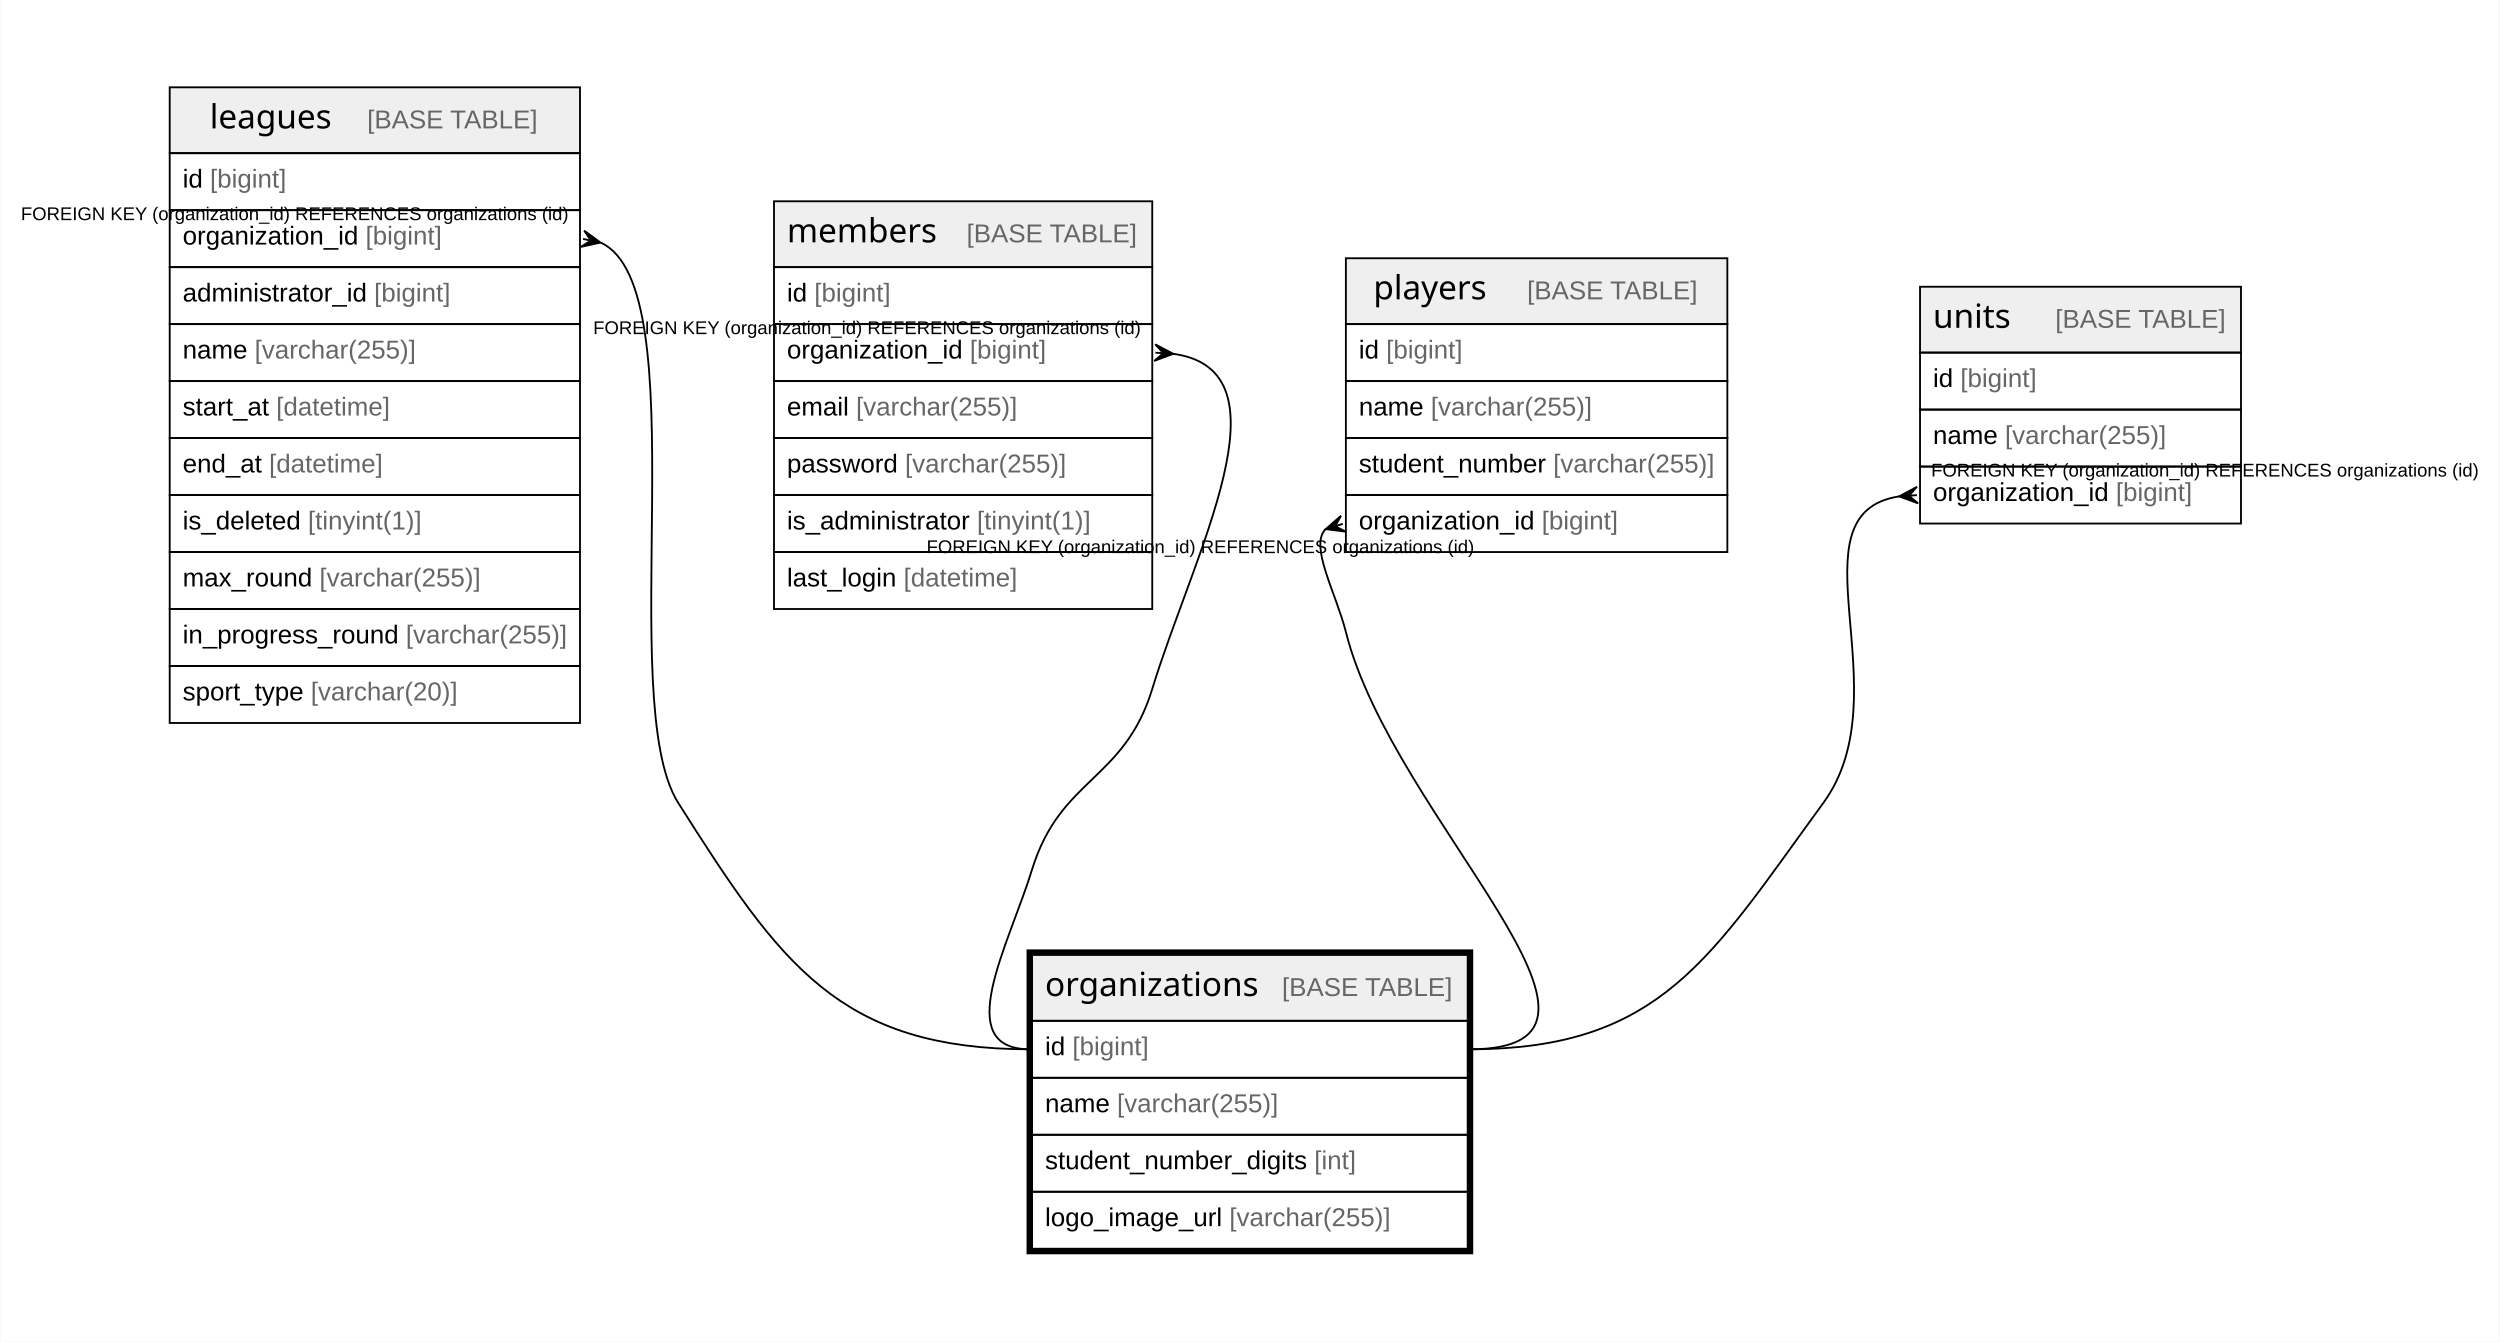
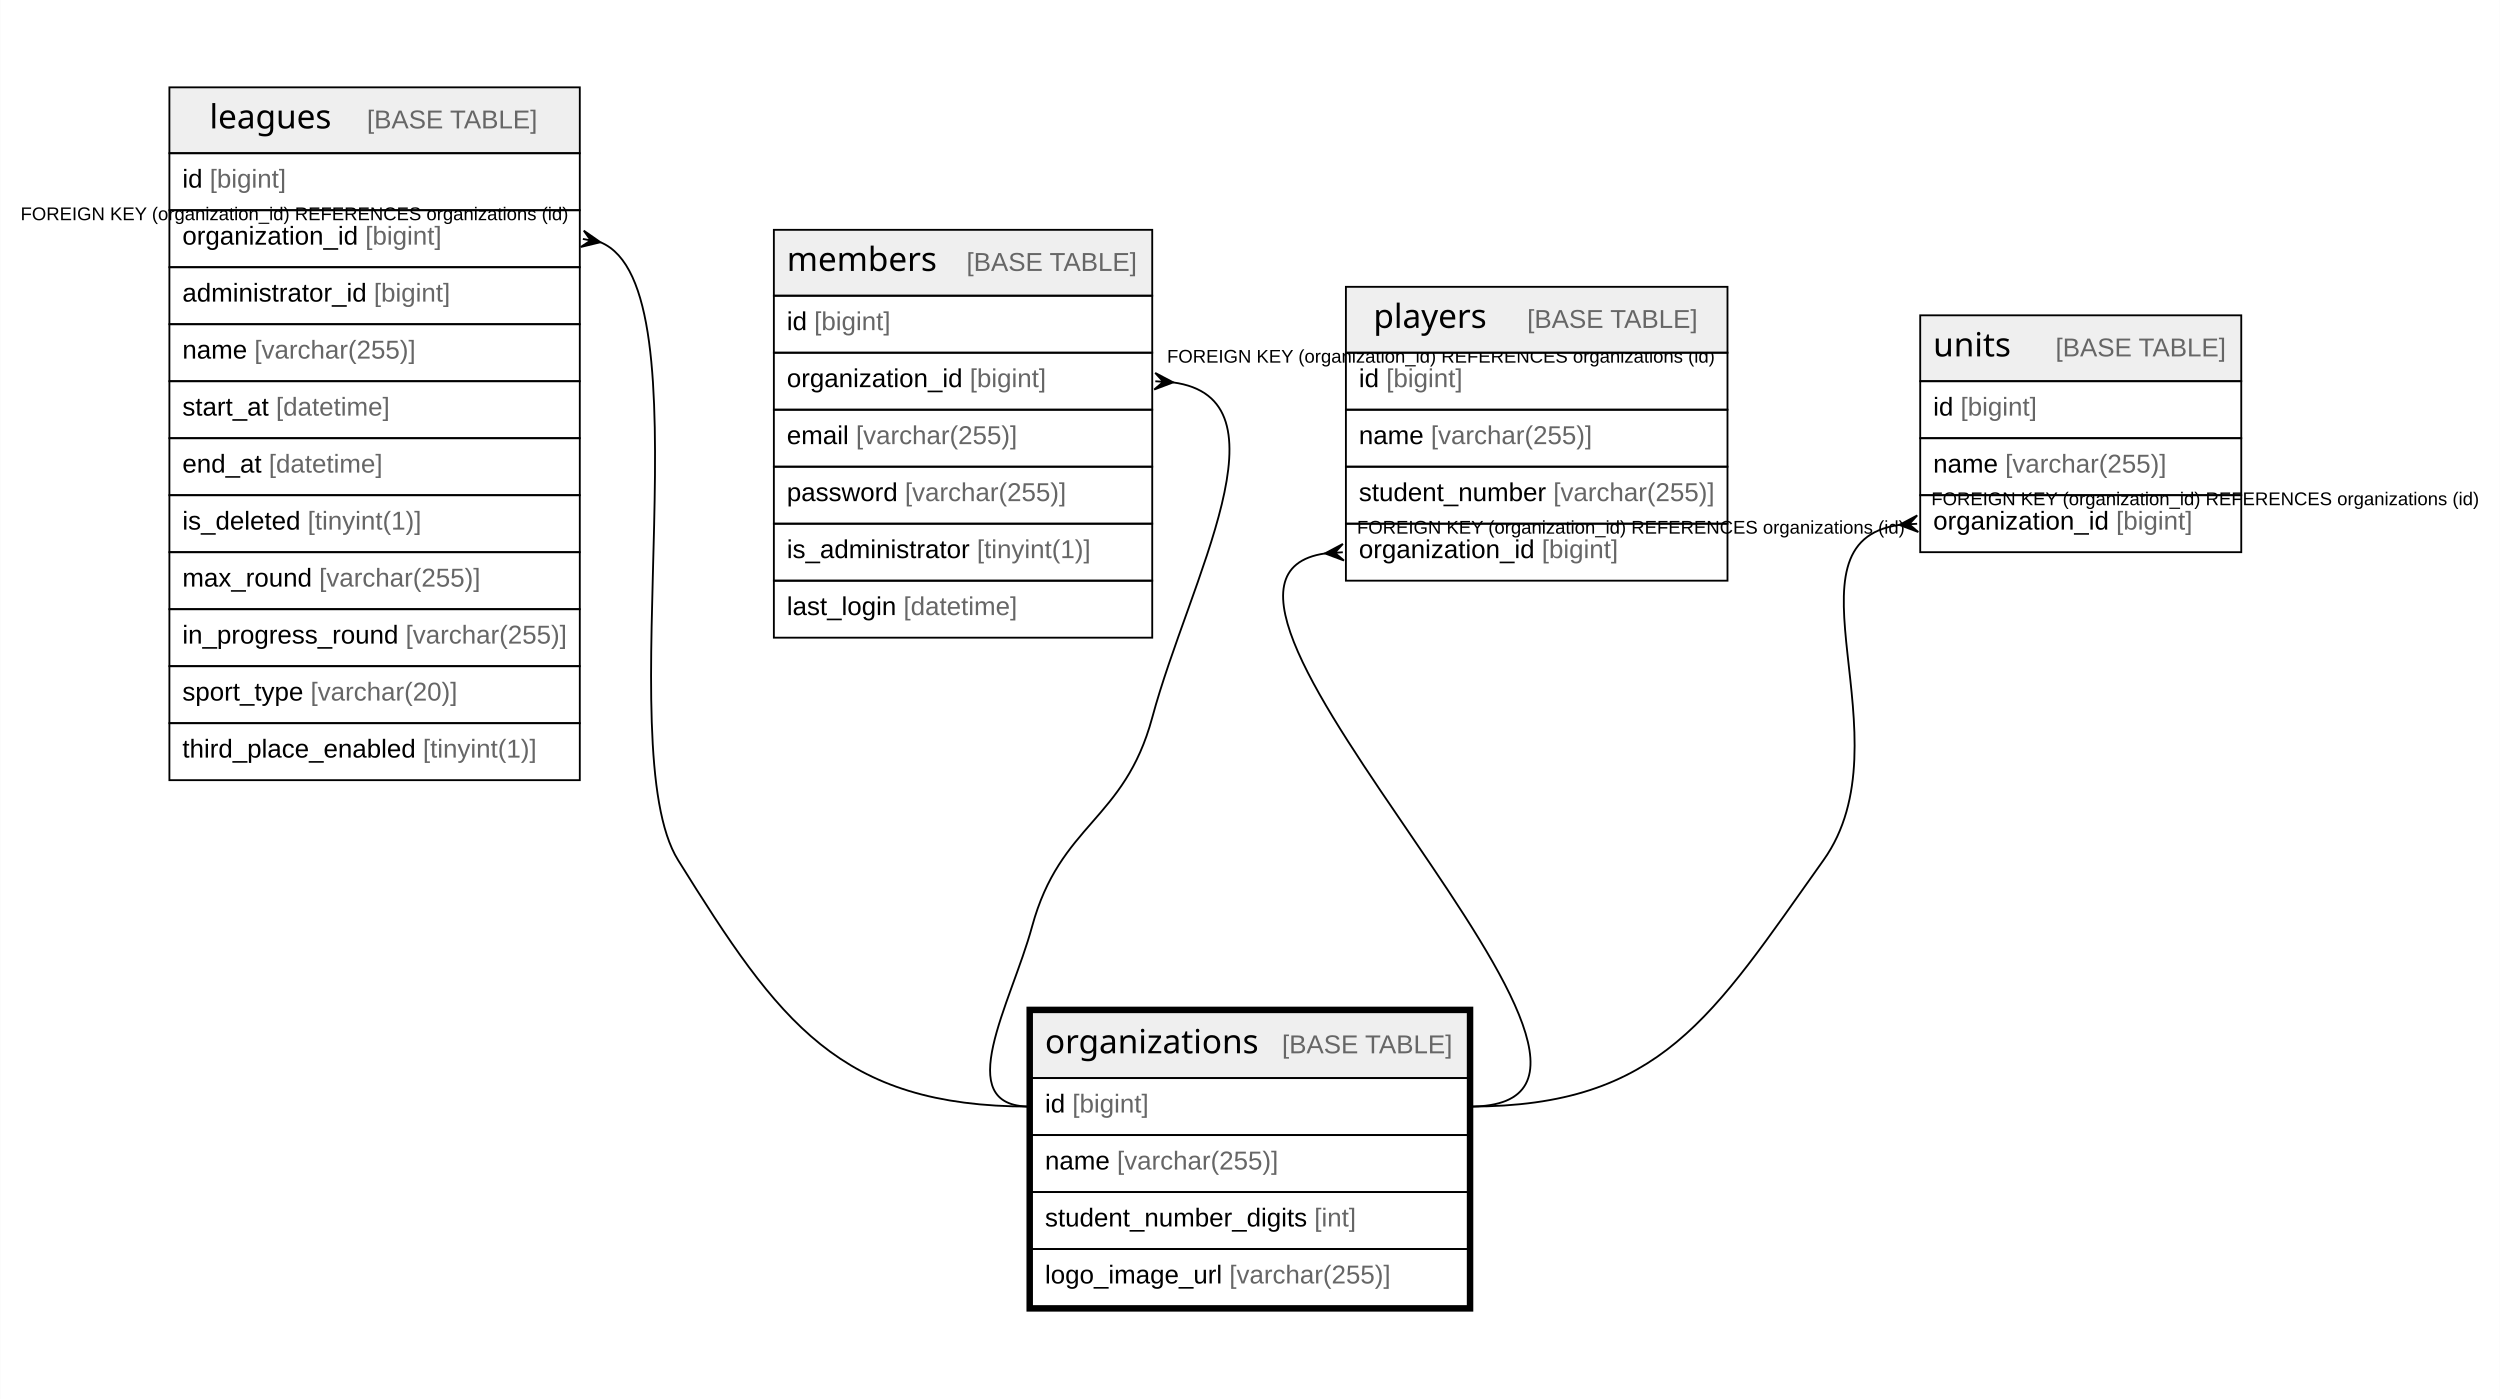
- <svg xmlns="http://www.w3.org/2000/svg" width="1351pt" height="725pt" viewBox="0.00 0.00 1350.79 725.20">
-   <g id="graph0" class="graph" transform="scale(1 1) rotate(0) translate(4 721.2)">
-     <polygon fill="white" stroke="none" points="-4,4 -4,-721.2 1346.79,-721.2 1346.79,4 -4,4" />
+ <svg xmlns="http://www.w3.org/2000/svg" width="1351pt" height="756pt" viewBox="0.00 0.00 1350.79 756.00">
+   <g id="graph0" class="graph" transform="scale(1 1) rotate(0) translate(4 752)">
+     <polygon fill="white" stroke="none" points="-4,4 -4,-752 1346.79,-752 1346.79,4 -4,4" />
    <g id="node1" class="node">
      <polygon fill="#efefef" stroke="none" points="553.6,-169.4 553.6,-205 789.06,-205 789.06,-169.4 553.6,-169.4" />
      <polygon fill="none" stroke="black" points="553.6,-169.4 553.6,-205 789.06,-205 789.06,-169.4 553.6,-169.4" />
      <text text-anchor="start" x="560.6" y="-182.8" font-family="Arial Bold" font-size="18.00">organizations</text>
      <text text-anchor="start" x="657.57" y="-182.8" font-family="Arial" font-size="14.00">    </text>
      <text text-anchor="start" x="688.68" y="-182.8" font-family="Arial" font-size="14.00" fill="#666666">[BASE TABLE]</text>
      <polygon fill="none" stroke="black" points="553.6,-138.6 553.6,-169.4 789.06,-169.4 789.06,-138.6 553.6,-138.6" />
      <text text-anchor="start" x="560.6" y="-150.8" font-family="Arial" font-size="14.00">id </text>
      <text text-anchor="start" x="575.38" y="-150.8" font-family="Arial" font-size="14.00" fill="#666666">[bigint]</text>
      <polygon fill="none" stroke="black" points="553.6,-107.8 553.6,-138.6 789.06,-138.6 789.06,-107.8 553.6,-107.8" />
      <text text-anchor="start" x="560.6" y="-120" font-family="Arial" font-size="14.00">name </text>
      <text text-anchor="start" x="599.51" y="-120" font-family="Arial" font-size="14.00" fill="#666666">[varchar(255)]</text>
      <polygon fill="none" stroke="black" points="553.6,-77 553.6,-107.8 789.06,-107.8 789.06,-77 553.6,-77" />
      <text text-anchor="start" x="560.6" y="-89.2" font-family="Arial" font-size="14.00">student_number_digits </text>
      <text text-anchor="start" x="706.13" y="-89.2" font-family="Arial" font-size="14.00" fill="#666666">[int]</text>
      <polygon fill="none" stroke="black" points="553.6,-46.2 553.6,-77 789.06,-77 789.06,-46.2 553.6,-46.2" />
      <text text-anchor="start" x="560.6" y="-58.4" font-family="Arial" font-size="14.00">logo_image_url </text>
      <text text-anchor="start" x="660.22" y="-58.4" font-family="Arial" font-size="14.00" fill="#666666">[varchar(255)]</text>
      <polygon fill="none" stroke="black" stroke-width="3" points="552.1,-44.7 552.1,-206.5 790.56,-206.5 790.56,-44.7 552.1,-44.7" />
    </g>
    <g id="node2" class="node">
-       <polygon fill="#efefef" stroke="none" points="87.44,-638.4 87.44,-674 309.22,-674 309.22,-638.4 87.44,-638.4" />
-       <polygon fill="none" stroke="black" points="87.44,-638.4 87.44,-674 309.22,-674 309.22,-638.4 87.44,-638.4" />
-       <text text-anchor="start" x="109.1" y="-651.8" font-family="Arial Bold" font-size="18.00">leagues</text>
-       <text text-anchor="start" x="163.07" y="-651.8" font-family="Arial" font-size="14.00">    </text>
-       <text text-anchor="start" x="194.19" y="-651.8" font-family="Arial" font-size="14.00" fill="#666666">[BASE TABLE]</text>
+       <polygon fill="#efefef" stroke="none" points="87.44,-669.2 87.44,-704.8 309.22,-704.8 309.22,-669.2 87.44,-669.2" />
+       <polygon fill="none" stroke="black" points="87.44,-669.2 87.44,-704.8 309.22,-704.8 309.22,-669.2 87.44,-669.2" />
+       <text text-anchor="start" x="109.1" y="-682.6" font-family="Arial Bold" font-size="18.00">leagues</text>
+       <text text-anchor="start" x="163.07" y="-682.6" font-family="Arial" font-size="14.00">    </text>
+       <text text-anchor="start" x="194.19" y="-682.6" font-family="Arial" font-size="14.00" fill="#666666">[BASE TABLE]</text>
+       <polygon fill="none" stroke="black" points="87.44,-638.4 87.44,-669.2 309.22,-669.2 309.22,-638.4 87.44,-638.4" />
+       <text text-anchor="start" x="94.44" y="-650.6" font-family="Arial" font-size="14.00">id </text>
+       <text text-anchor="start" x="109.22" y="-650.6" font-family="Arial" font-size="14.00" fill="#666666">[bigint]</text>
      <polygon fill="none" stroke="black" points="87.44,-607.6 87.44,-638.4 309.22,-638.4 309.22,-607.6 87.44,-607.6" />
-       <text text-anchor="start" x="94.44" y="-619.8" font-family="Arial" font-size="14.00">id </text>
-       <text text-anchor="start" x="109.22" y="-619.8" font-family="Arial" font-size="14.00" fill="#666666">[bigint]</text>
+       <text text-anchor="start" x="94.44" y="-619.8" font-family="Arial" font-size="14.00">organization_id </text>
+       <text text-anchor="start" x="193.29" y="-619.8" font-family="Arial" font-size="14.00" fill="#666666">[bigint]</text>
      <polygon fill="none" stroke="black" points="87.44,-576.8 87.44,-607.6 309.22,-607.6 309.22,-576.8 87.44,-576.8" />
-       <text text-anchor="start" x="94.44" y="-589" font-family="Arial" font-size="14.00">organization_id </text>
-       <text text-anchor="start" x="193.29" y="-589" font-family="Arial" font-size="14.00" fill="#666666">[bigint]</text>
+       <text text-anchor="start" x="94.44" y="-589" font-family="Arial" font-size="14.00">administrator_id </text>
+       <text text-anchor="start" x="197.93" y="-589" font-family="Arial" font-size="14.00" fill="#666666">[bigint]</text>
      <polygon fill="none" stroke="black" points="87.44,-546 87.44,-576.8 309.22,-576.8 309.22,-546 87.44,-546" />
-       <text text-anchor="start" x="94.44" y="-558.2" font-family="Arial" font-size="14.00">administrator_id </text>
-       <text text-anchor="start" x="197.93" y="-558.2" font-family="Arial" font-size="14.00" fill="#666666">[bigint]</text>
+       <text text-anchor="start" x="94.44" y="-558.2" font-family="Arial" font-size="14.00">name </text>
+       <text text-anchor="start" x="133.35" y="-558.2" font-family="Arial" font-size="14.00" fill="#666666">[varchar(255)]</text>
      <polygon fill="none" stroke="black" points="87.44,-515.2 87.44,-546 309.22,-546 309.22,-515.2 87.44,-515.2" />
-       <text text-anchor="start" x="94.44" y="-527.4" font-family="Arial" font-size="14.00">name </text>
-       <text text-anchor="start" x="133.35" y="-527.4" font-family="Arial" font-size="14.00" fill="#666666">[varchar(255)]</text>
+       <text text-anchor="start" x="94.44" y="-527.4" font-family="Arial" font-size="14.00">start_at </text>
+       <text text-anchor="start" x="145.02" y="-527.4" font-family="Arial" font-size="14.00" fill="#666666">[datetime]</text>
      <polygon fill="none" stroke="black" points="87.44,-484.4 87.44,-515.2 309.22,-515.2 309.22,-484.4 87.44,-484.4" />
-       <text text-anchor="start" x="94.44" y="-496.6" font-family="Arial" font-size="14.00">start_at </text>
-       <text text-anchor="start" x="145.02" y="-496.6" font-family="Arial" font-size="14.00" fill="#666666">[datetime]</text>
+       <text text-anchor="start" x="94.44" y="-496.6" font-family="Arial" font-size="14.00">end_at </text>
+       <text text-anchor="start" x="141.15" y="-496.6" font-family="Arial" font-size="14.00" fill="#666666">[datetime]</text>
      <polygon fill="none" stroke="black" points="87.44,-453.6 87.44,-484.4 309.22,-484.4 309.22,-453.6 87.44,-453.6" />
-       <text text-anchor="start" x="94.44" y="-465.8" font-family="Arial" font-size="14.00">end_at </text>
-       <text text-anchor="start" x="141.15" y="-465.8" font-family="Arial" font-size="14.00" fill="#666666">[datetime]</text>
+       <text text-anchor="start" x="94.44" y="-465.8" font-family="Arial" font-size="14.00">is_deleted </text>
+       <text text-anchor="start" x="162.15" y="-465.8" font-family="Arial" font-size="14.00" fill="#666666">[tinyint(1)]</text>
      <polygon fill="none" stroke="black" points="87.44,-422.8 87.44,-453.6 309.22,-453.6 309.22,-422.8 87.44,-422.8" />
-       <text text-anchor="start" x="94.44" y="-435" font-family="Arial" font-size="14.00">is_deleted </text>
-       <text text-anchor="start" x="162.15" y="-435" font-family="Arial" font-size="14.00" fill="#666666">[tinyint(1)]</text>
+       <text text-anchor="start" x="94.44" y="-435" font-family="Arial" font-size="14.00">max_round </text>
+       <text text-anchor="start" x="168.37" y="-435" font-family="Arial" font-size="14.00" fill="#666666">[varchar(255)]</text>
      <polygon fill="none" stroke="black" points="87.44,-392 87.44,-422.8 309.22,-422.8 309.22,-392 87.44,-392" />
-       <text text-anchor="start" x="94.44" y="-404.2" font-family="Arial" font-size="14.00">max_round </text>
-       <text text-anchor="start" x="168.37" y="-404.2" font-family="Arial" font-size="14.00" fill="#666666">[varchar(255)]</text>
+       <text text-anchor="start" x="94.44" y="-404.2" font-family="Arial" font-size="14.00">in_progress_round </text>
+       <text text-anchor="start" x="215.07" y="-404.2" font-family="Arial" font-size="14.00" fill="#666666">[varchar(255)]</text>
      <polygon fill="none" stroke="black" points="87.44,-361.2 87.44,-392 309.22,-392 309.22,-361.2 87.44,-361.2" />
-       <text text-anchor="start" x="94.44" y="-373.4" font-family="Arial" font-size="14.00">in_progress_round </text>
-       <text text-anchor="start" x="215.07" y="-373.4" font-family="Arial" font-size="14.00" fill="#666666">[varchar(255)]</text>
+       <text text-anchor="start" x="94.44" y="-373.4" font-family="Arial" font-size="14.00">sport_type </text>
+       <text text-anchor="start" x="163.7" y="-373.4" font-family="Arial" font-size="14.00" fill="#666666">[varchar(20)]</text>
      <polygon fill="none" stroke="black" points="87.44,-330.4 87.44,-361.2 309.22,-361.2 309.22,-330.4 87.44,-330.4" />
-       <text text-anchor="start" x="94.44" y="-342.6" font-family="Arial" font-size="14.00">sport_type </text>
-       <text text-anchor="start" x="163.7" y="-342.6" font-family="Arial" font-size="14.00" fill="#666666">[varchar(20)]</text>
+       <text text-anchor="start" x="94.44" y="-342.6" font-family="Arial" font-size="14.00">third_place_enabled </text>
+       <text text-anchor="start" x="224.43" y="-342.6" font-family="Arial" font-size="14.00" fill="#666666">[tinyint(1)]</text>
    </g>
    <g id="edge1" class="edge">
-       <path fill="none" stroke="black" d="M320.44,-590.06C373.4,-565.76 327.55,-342.11 362.33,-287.2 417.56,-200 449.37,-154 552.6,-154" />
-       <polygon fill="black" stroke="black" points="320.33,-590.08 309.62,-587.73 315.11,-591.17 310.87,-592.06 310.87,-592.06 310.87,-592.06 315.11,-591.17 311.47,-596.54 320.33,-590.08" />
-       <text text-anchor="start" x="7" y="-602.2" font-family="Arial" font-size="10.00">FOREIGN KEY (organization_id) REFERENCES organizations (id)</text>
+       <path fill="none" stroke="black" d="M320.31,-621.11C379.79,-596.96 324.36,-348.17 362.33,-287.2 416.9,-199.58 449.37,-154 552.6,-154" />
+       <polygon fill="black" stroke="black" points="320.37,-621.1 309.72,-618.52 315.13,-622.08 310.87,-622.88 310.87,-622.88 310.87,-622.88 315.13,-622.08 311.37,-627.36 320.37,-621.1" />
+       <text text-anchor="start" x="7" y="-633" font-family="Arial" font-size="10.00">FOREIGN KEY (organization_id) REFERENCES organizations (id)</text>
    </g>
    <g id="node3" class="node">
-       <polygon fill="#efefef" stroke="none" points="414.09,-576.8 414.09,-612.4 618.56,-612.4 618.56,-576.8 414.09,-576.8" />
-       <polygon fill="none" stroke="black" points="414.09,-576.8 414.09,-612.4 618.56,-612.4 618.56,-576.8 414.09,-576.8" />
-       <text text-anchor="start" x="421.09" y="-590.2" font-family="Arial Bold" font-size="18.00">members</text>
-       <text text-anchor="start" x="487.07" y="-590.2" font-family="Arial" font-size="14.00">    </text>
-       <text text-anchor="start" x="518.19" y="-590.2" font-family="Arial" font-size="14.00" fill="#666666">[BASE TABLE]</text>
-       <polygon fill="none" stroke="black" points="414.09,-546 414.09,-576.8 618.56,-576.8 618.56,-546 414.09,-546" />
-       <text text-anchor="start" x="421.09" y="-558.2" font-family="Arial" font-size="14.00">id </text>
-       <text text-anchor="start" x="435.88" y="-558.2" font-family="Arial" font-size="14.00" fill="#666666">[bigint]</text>
-       <polygon fill="none" stroke="black" points="414.09,-515.2 414.09,-546 618.56,-546 618.56,-515.2 414.09,-515.2" />
-       <text text-anchor="start" x="421.09" y="-527.4" font-family="Arial" font-size="14.00">organization_id </text>
-       <text text-anchor="start" x="519.94" y="-527.4" font-family="Arial" font-size="14.00" fill="#666666">[bigint]</text>
-       <polygon fill="none" stroke="black" points="414.09,-484.4 414.09,-515.2 618.56,-515.2 618.56,-484.4 414.09,-484.4" />
-       <text text-anchor="start" x="421.09" y="-496.6" font-family="Arial" font-size="14.00">email </text>
-       <text text-anchor="start" x="458.44" y="-496.6" font-family="Arial" font-size="14.00" fill="#666666">[varchar(255)]</text>
-       <polygon fill="none" stroke="black" points="414.09,-453.6 414.09,-484.4 618.56,-484.4 618.56,-453.6 414.09,-453.6" />
-       <text text-anchor="start" x="421.09" y="-465.8" font-family="Arial" font-size="14.00">password </text>
-       <text text-anchor="start" x="484.9" y="-465.8" font-family="Arial" font-size="14.00" fill="#666666">[varchar(255)]</text>
-       <polygon fill="none" stroke="black" points="414.09,-422.8 414.09,-453.6 618.56,-453.6 618.56,-422.8 414.09,-422.8" />
-       <text text-anchor="start" x="421.09" y="-435" font-family="Arial" font-size="14.00">is_administrator </text>
-       <text text-anchor="start" x="523.8" y="-435" font-family="Arial" font-size="14.00" fill="#666666">[tinyint(1)]</text>
-       <polygon fill="none" stroke="black" points="414.09,-392 414.09,-422.8 618.56,-422.8 618.56,-392 414.09,-392" />
-       <text text-anchor="start" x="421.09" y="-404.2" font-family="Arial" font-size="14.00">last_login </text>
-       <text text-anchor="start" x="484.13" y="-404.2" font-family="Arial" font-size="14.00" fill="#666666">[datetime]</text>
+       <polygon fill="#efefef" stroke="none" points="414.09,-592.2 414.09,-627.8 618.56,-627.8 618.56,-592.2 414.09,-592.2" />
+       <polygon fill="none" stroke="black" points="414.09,-592.2 414.09,-627.8 618.56,-627.8 618.56,-592.2 414.09,-592.2" />
+       <text text-anchor="start" x="421.09" y="-605.6" font-family="Arial Bold" font-size="18.00">members</text>
+       <text text-anchor="start" x="487.07" y="-605.6" font-family="Arial" font-size="14.00">    </text>
+       <text text-anchor="start" x="518.19" y="-605.6" font-family="Arial" font-size="14.00" fill="#666666">[BASE TABLE]</text>
+       <polygon fill="none" stroke="black" points="414.09,-561.4 414.09,-592.2 618.56,-592.2 618.56,-561.4 414.09,-561.4" />
+       <text text-anchor="start" x="421.09" y="-573.6" font-family="Arial" font-size="14.00">id </text>
+       <text text-anchor="start" x="435.88" y="-573.6" font-family="Arial" font-size="14.00" fill="#666666">[bigint]</text>
+       <polygon fill="none" stroke="black" points="414.09,-530.6 414.09,-561.4 618.56,-561.4 618.56,-530.6 414.09,-530.6" />
+       <text text-anchor="start" x="421.09" y="-542.8" font-family="Arial" font-size="14.00">organization_id </text>
+       <text text-anchor="start" x="519.94" y="-542.8" font-family="Arial" font-size="14.00" fill="#666666">[bigint]</text>
+       <polygon fill="none" stroke="black" points="414.09,-499.8 414.09,-530.6 618.56,-530.6 618.56,-499.8 414.09,-499.8" />
+       <text text-anchor="start" x="421.09" y="-512" font-family="Arial" font-size="14.00">email </text>
+       <text text-anchor="start" x="458.44" y="-512" font-family="Arial" font-size="14.00" fill="#666666">[varchar(255)]</text>
+       <polygon fill="none" stroke="black" points="414.09,-469 414.09,-499.8 618.56,-499.8 618.56,-469 414.09,-469" />
+       <text text-anchor="start" x="421.09" y="-481.2" font-family="Arial" font-size="14.00">password </text>
+       <text text-anchor="start" x="484.9" y="-481.2" font-family="Arial" font-size="14.00" fill="#666666">[varchar(255)]</text>
+       <polygon fill="none" stroke="black" points="414.09,-438.2 414.09,-469 618.56,-469 618.56,-438.2 414.09,-438.2" />
+       <text text-anchor="start" x="421.09" y="-450.4" font-family="Arial" font-size="14.00">is_administrator </text>
+       <text text-anchor="start" x="523.8" y="-450.4" font-family="Arial" font-size="14.00" fill="#666666">[tinyint(1)]</text>
+       <polygon fill="none" stroke="black" points="414.09,-407.4 414.09,-438.2 618.56,-438.2 618.56,-407.4 414.09,-407.4" />
+       <text text-anchor="start" x="421.09" y="-419.6" font-family="Arial" font-size="14.00">last_login </text>
+       <text text-anchor="start" x="484.13" y="-419.6" font-family="Arial" font-size="14.00" fill="#666666">[datetime]</text>
    </g>
    <g id="edge2" class="edge">
-       <path fill="none" stroke="black" d="M629.62,-529.98C695.2,-521.26 641.1,-422.61 618.56,-348.8 603.34,-298.96 568.94,-301 553.6,-251.2 540.88,-209.91 509.39,-154 552.6,-154" />
-       <polygon fill="black" stroke="black" points="629.88,-529.96 619.62,-526.09 624.55,-530.29 620.23,-530.56 620.23,-530.56 620.23,-530.56 624.55,-530.29 620.17,-535.07 629.88,-529.96" />
-       <text text-anchor="start" x="316.35" y="-540.6" font-family="Arial" font-size="10.00">FOREIGN KEY (organization_id) REFERENCES organizations (id)</text>
+       <path fill="none" stroke="black" d="M629.61,-545.38C694.98,-536.73 638.67,-438.71 618.56,-364.2 603.47,-308.27 568.83,-307.09 553.6,-251.2 542.24,-209.52 509.39,-154 552.6,-154" />
+       <polygon fill="black" stroke="black" points="629.88,-545.37 619.62,-541.49 624.55,-545.69 620.23,-545.96 620.23,-545.96 620.23,-545.96 624.55,-545.69 620.17,-550.47 629.88,-545.37" />
+       <text text-anchor="start" x="626.56" y="-556" font-family="Arial" font-size="10.00">FOREIGN KEY (organization_id) REFERENCES organizations (id)</text>
    </g>
    <g id="node4" class="node">
-       <polygon fill="#efefef" stroke="none" points="723.22,-546 723.22,-581.6 929.43,-581.6 929.43,-546 723.22,-546" />
-       <polygon fill="none" stroke="black" points="723.22,-546 723.22,-581.6 929.43,-581.6 929.43,-546 723.22,-546" />
-       <text text-anchor="start" x="738.09" y="-559.4" font-family="Arial Bold" font-size="18.00">players</text>
-       <text text-anchor="start" x="790.07" y="-559.4" font-family="Arial" font-size="14.00">    </text>
-       <text text-anchor="start" x="821.19" y="-559.4" font-family="Arial" font-size="14.00" fill="#666666">[BASE TABLE]</text>
-       <polygon fill="none" stroke="black" points="723.22,-515.2 723.22,-546 929.43,-546 929.43,-515.2 723.22,-515.2" />
-       <text text-anchor="start" x="730.22" y="-527.4" font-family="Arial" font-size="14.00">id </text>
-       <text text-anchor="start" x="745.01" y="-527.4" font-family="Arial" font-size="14.00" fill="#666666">[bigint]</text>
-       <polygon fill="none" stroke="black" points="723.22,-484.4 723.22,-515.2 929.43,-515.2 929.43,-484.4 723.22,-484.4" />
-       <text text-anchor="start" x="730.22" y="-496.6" font-family="Arial" font-size="14.00">name </text>
-       <text text-anchor="start" x="769.13" y="-496.6" font-family="Arial" font-size="14.00" fill="#666666">[varchar(255)]</text>
-       <polygon fill="none" stroke="black" points="723.22,-453.6 723.22,-484.4 929.43,-484.4 929.43,-453.6 723.22,-453.6" />
-       <text text-anchor="start" x="730.22" y="-465.8" font-family="Arial" font-size="14.00">student_number </text>
-       <text text-anchor="start" x="835.29" y="-465.8" font-family="Arial" font-size="14.00" fill="#666666">[varchar(255)]</text>
-       <polygon fill="none" stroke="black" points="723.22,-422.8 723.22,-453.6 929.43,-453.6 929.43,-422.8 723.22,-422.8" />
-       <text text-anchor="start" x="730.22" y="-435" font-family="Arial" font-size="14.00">organization_id </text>
-       <text text-anchor="start" x="829.07" y="-435" font-family="Arial" font-size="14.00" fill="#666666">[bigint]</text>
+       <polygon fill="#efefef" stroke="none" points="723.22,-561.4 723.22,-597 929.43,-597 929.43,-561.4 723.22,-561.4" />
+       <polygon fill="none" stroke="black" points="723.22,-561.4 723.22,-597 929.43,-597 929.43,-561.4 723.22,-561.4" />
+       <text text-anchor="start" x="738.09" y="-574.8" font-family="Arial Bold" font-size="18.00">players</text>
+       <text text-anchor="start" x="790.07" y="-574.8" font-family="Arial" font-size="14.00">    </text>
+       <text text-anchor="start" x="821.19" y="-574.8" font-family="Arial" font-size="14.00" fill="#666666">[BASE TABLE]</text>
+       <polygon fill="none" stroke="black" points="723.22,-530.6 723.22,-561.4 929.43,-561.4 929.43,-530.6 723.22,-530.6" />
+       <text text-anchor="start" x="730.22" y="-542.8" font-family="Arial" font-size="14.00">id </text>
+       <text text-anchor="start" x="745.01" y="-542.8" font-family="Arial" font-size="14.00" fill="#666666">[bigint]</text>
+       <polygon fill="none" stroke="black" points="723.22,-499.8 723.22,-530.6 929.43,-530.6 929.43,-499.8 723.22,-499.8" />
+       <text text-anchor="start" x="730.22" y="-512" font-family="Arial" font-size="14.00">name </text>
+       <text text-anchor="start" x="769.13" y="-512" font-family="Arial" font-size="14.00" fill="#666666">[varchar(255)]</text>
+       <polygon fill="none" stroke="black" points="723.22,-469 723.22,-499.8 929.43,-499.8 929.43,-469 723.22,-469" />
+       <text text-anchor="start" x="730.22" y="-481.2" font-family="Arial" font-size="14.00">student_number </text>
+       <text text-anchor="start" x="835.29" y="-481.2" font-family="Arial" font-size="14.00" fill="#666666">[varchar(255)]</text>
+       <polygon fill="none" stroke="black" points="723.22,-438.2 723.22,-469 929.43,-469 929.43,-438.2 723.22,-438.2" />
+       <text text-anchor="start" x="730.22" y="-450.4" font-family="Arial" font-size="14.00">organization_id </text>
+       <text text-anchor="start" x="829.07" y="-450.4" font-family="Arial" font-size="14.00" fill="#666666">[bigint]</text>
    </g>
    <g id="edge3" class="edge">
-       <path fill="none" stroke="black" d="M712.35,-435.21C703.15,-426.48 718.03,-400.33 723.22,-379.6 748.63,-278.16 894.63,-154 790.06,-154" />
-       <polygon fill="black" stroke="black" points="712.33,-435.2 720.6,-442.41 717.43,-436.75 721.58,-438.01 721.58,-438.01 721.58,-438.01 717.43,-436.75 723.2,-433.8 712.33,-435.2" />
-       <text text-anchor="start" x="496.56" y="-422.2" font-family="Arial" font-size="10.00">FOREIGN KEY (organization_id) REFERENCES organizations (id)</text>
+       <path fill="none" stroke="black" d="M712.07,-452.94C603.98,-437.44 922.85,-154 790.06,-154" />
+       <polygon fill="black" stroke="black" points="711.91,-452.93 721.59,-458.07 717.23,-453.28 721.55,-453.56 721.55,-453.56 721.55,-453.56 717.23,-453.28 722.18,-449.09 711.91,-452.93" />
+       <text text-anchor="start" x="729.22" y="-463.6" font-family="Arial" font-size="10.00">FOREIGN KEY (organization_id) REFERENCES organizations (id)</text>
    </g>
    <g id="node5" class="node">
-       <polygon fill="#efefef" stroke="none" points="1033.58,-530.6 1033.58,-566.2 1207.07,-566.2 1207.07,-530.6 1033.58,-530.6" />
-       <polygon fill="none" stroke="black" points="1033.58,-530.6 1033.58,-566.2 1207.07,-566.2 1207.07,-530.6 1033.58,-530.6" />
-       <text text-anchor="start" x="1040.58" y="-544" font-family="Arial Bold" font-size="18.00">units</text>
-       <text text-anchor="start" x="1075.59" y="-544" font-family="Arial" font-size="14.00">    </text>
-       <text text-anchor="start" x="1106.7" y="-544" font-family="Arial" font-size="14.00" fill="#666666">[BASE TABLE]</text>
-       <polygon fill="none" stroke="black" points="1033.58,-499.8 1033.58,-530.6 1207.07,-530.6 1207.07,-499.8 1033.58,-499.8" />
-       <text text-anchor="start" x="1040.58" y="-512" font-family="Arial" font-size="14.00">id </text>
-       <text text-anchor="start" x="1055.36" y="-512" font-family="Arial" font-size="14.00" fill="#666666">[bigint]</text>
-       <polygon fill="none" stroke="black" points="1033.58,-469 1033.58,-499.8 1207.07,-499.8 1207.07,-469 1033.58,-469" />
-       <text text-anchor="start" x="1040.58" y="-481.2" font-family="Arial" font-size="14.00">name </text>
-       <text text-anchor="start" x="1079.49" y="-481.2" font-family="Arial" font-size="14.00" fill="#666666">[varchar(255)]</text>
-       <polygon fill="none" stroke="black" points="1033.58,-438.2 1033.58,-469 1207.07,-469 1207.07,-438.2 1033.58,-438.2" />
-       <text text-anchor="start" x="1040.58" y="-450.4" font-family="Arial" font-size="14.00">organization_id </text>
-       <text text-anchor="start" x="1139.43" y="-450.4" font-family="Arial" font-size="14.00" fill="#666666">[bigint]</text>
+       <polygon fill="#efefef" stroke="none" points="1033.58,-546 1033.58,-581.6 1207.07,-581.6 1207.07,-546 1033.58,-546" />
+       <polygon fill="none" stroke="black" points="1033.58,-546 1033.58,-581.6 1207.07,-581.6 1207.07,-546 1033.58,-546" />
+       <text text-anchor="start" x="1040.58" y="-559.4" font-family="Arial Bold" font-size="18.00">units</text>
+       <text text-anchor="start" x="1075.59" y="-559.4" font-family="Arial" font-size="14.00">    </text>
+       <text text-anchor="start" x="1106.7" y="-559.4" font-family="Arial" font-size="14.00" fill="#666666">[BASE TABLE]</text>
+       <polygon fill="none" stroke="black" points="1033.58,-515.2 1033.58,-546 1207.07,-546 1207.07,-515.2 1033.58,-515.2" />
+       <text text-anchor="start" x="1040.58" y="-527.4" font-family="Arial" font-size="14.00">id </text>
+       <text text-anchor="start" x="1055.36" y="-527.4" font-family="Arial" font-size="14.00" fill="#666666">[bigint]</text>
+       <polygon fill="none" stroke="black" points="1033.58,-484.4 1033.58,-515.2 1207.07,-515.2 1207.07,-484.4 1033.58,-484.4" />
+       <text text-anchor="start" x="1040.58" y="-496.6" font-family="Arial" font-size="14.00">name </text>
+       <text text-anchor="start" x="1079.49" y="-496.6" font-family="Arial" font-size="14.00" fill="#666666">[varchar(255)]</text>
+       <polygon fill="none" stroke="black" points="1033.58,-453.6 1033.58,-484.4 1207.07,-484.4 1207.07,-453.6 1033.58,-453.6" />
+       <text text-anchor="start" x="1040.58" y="-465.8" font-family="Arial" font-size="14.00">organization_id </text>
+       <text text-anchor="start" x="1139.43" y="-465.8" font-family="Arial" font-size="14.00" fill="#666666">[bigint]</text>
    </g>
    <g id="edge4" class="edge">
-       <path fill="none" stroke="black" d="M1022.28,-452.87C961.92,-443.55 1024.73,-346.65 981.33,-287.2 920.24,-203.53 893.65,-154 790.06,-154" />
-       <polygon fill="black" stroke="black" points="1022.27,-452.87 1031.93,-458.07 1027.59,-453.25 1031.91,-453.55 1031.91,-453.55 1031.91,-453.55 1027.59,-453.25 1032.56,-449.09 1022.27,-452.87" />
-       <text text-anchor="start" x="1039.58" y="-463.6" font-family="Arial" font-size="10.00">FOREIGN KEY (organization_id) REFERENCES organizations (id)</text>
+       <path fill="none" stroke="black" d="M1022.24,-468.33C955.68,-458.9 1027.82,-352.52 981.33,-287.2 921.25,-202.81 893.65,-154 790.06,-154" />
+       <polygon fill="black" stroke="black" points="1022.27,-468.33 1031.95,-473.47 1027.59,-468.68 1031.91,-468.96 1031.91,-468.96 1031.91,-468.96 1027.59,-468.68 1032.54,-464.49 1022.27,-468.33" />
+       <text text-anchor="start" x="1039.58" y="-479" font-family="Arial" font-size="10.00">FOREIGN KEY (organization_id) REFERENCES organizations (id)</text>
    </g>
  </g>
</svg>
